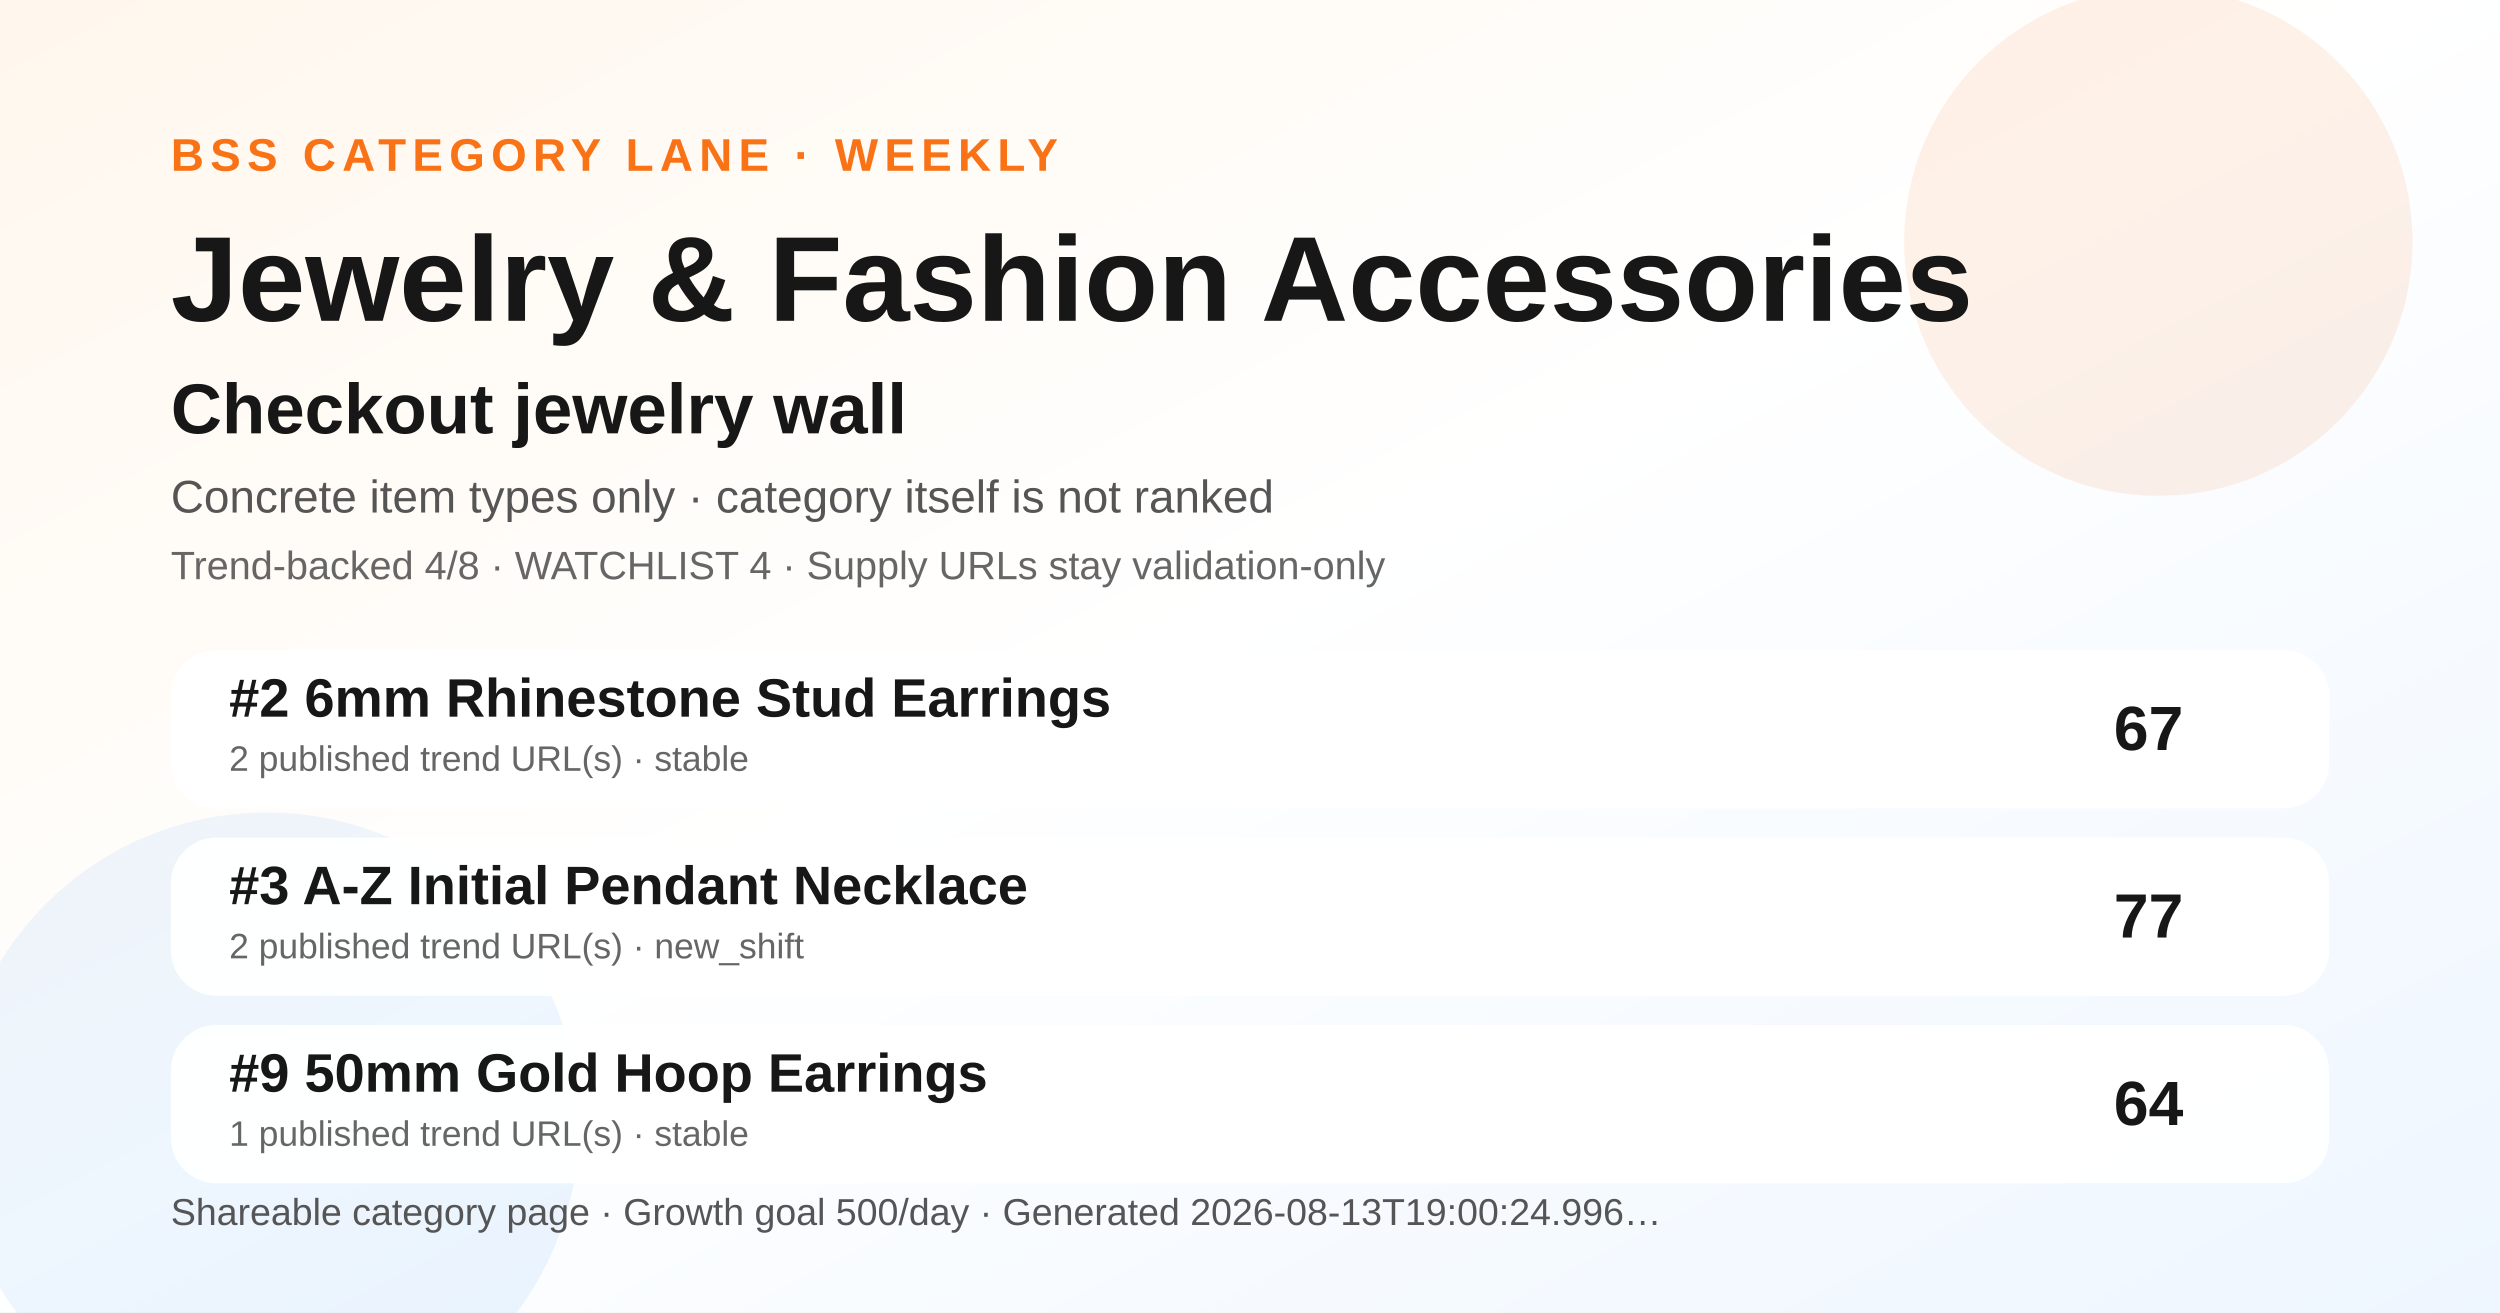
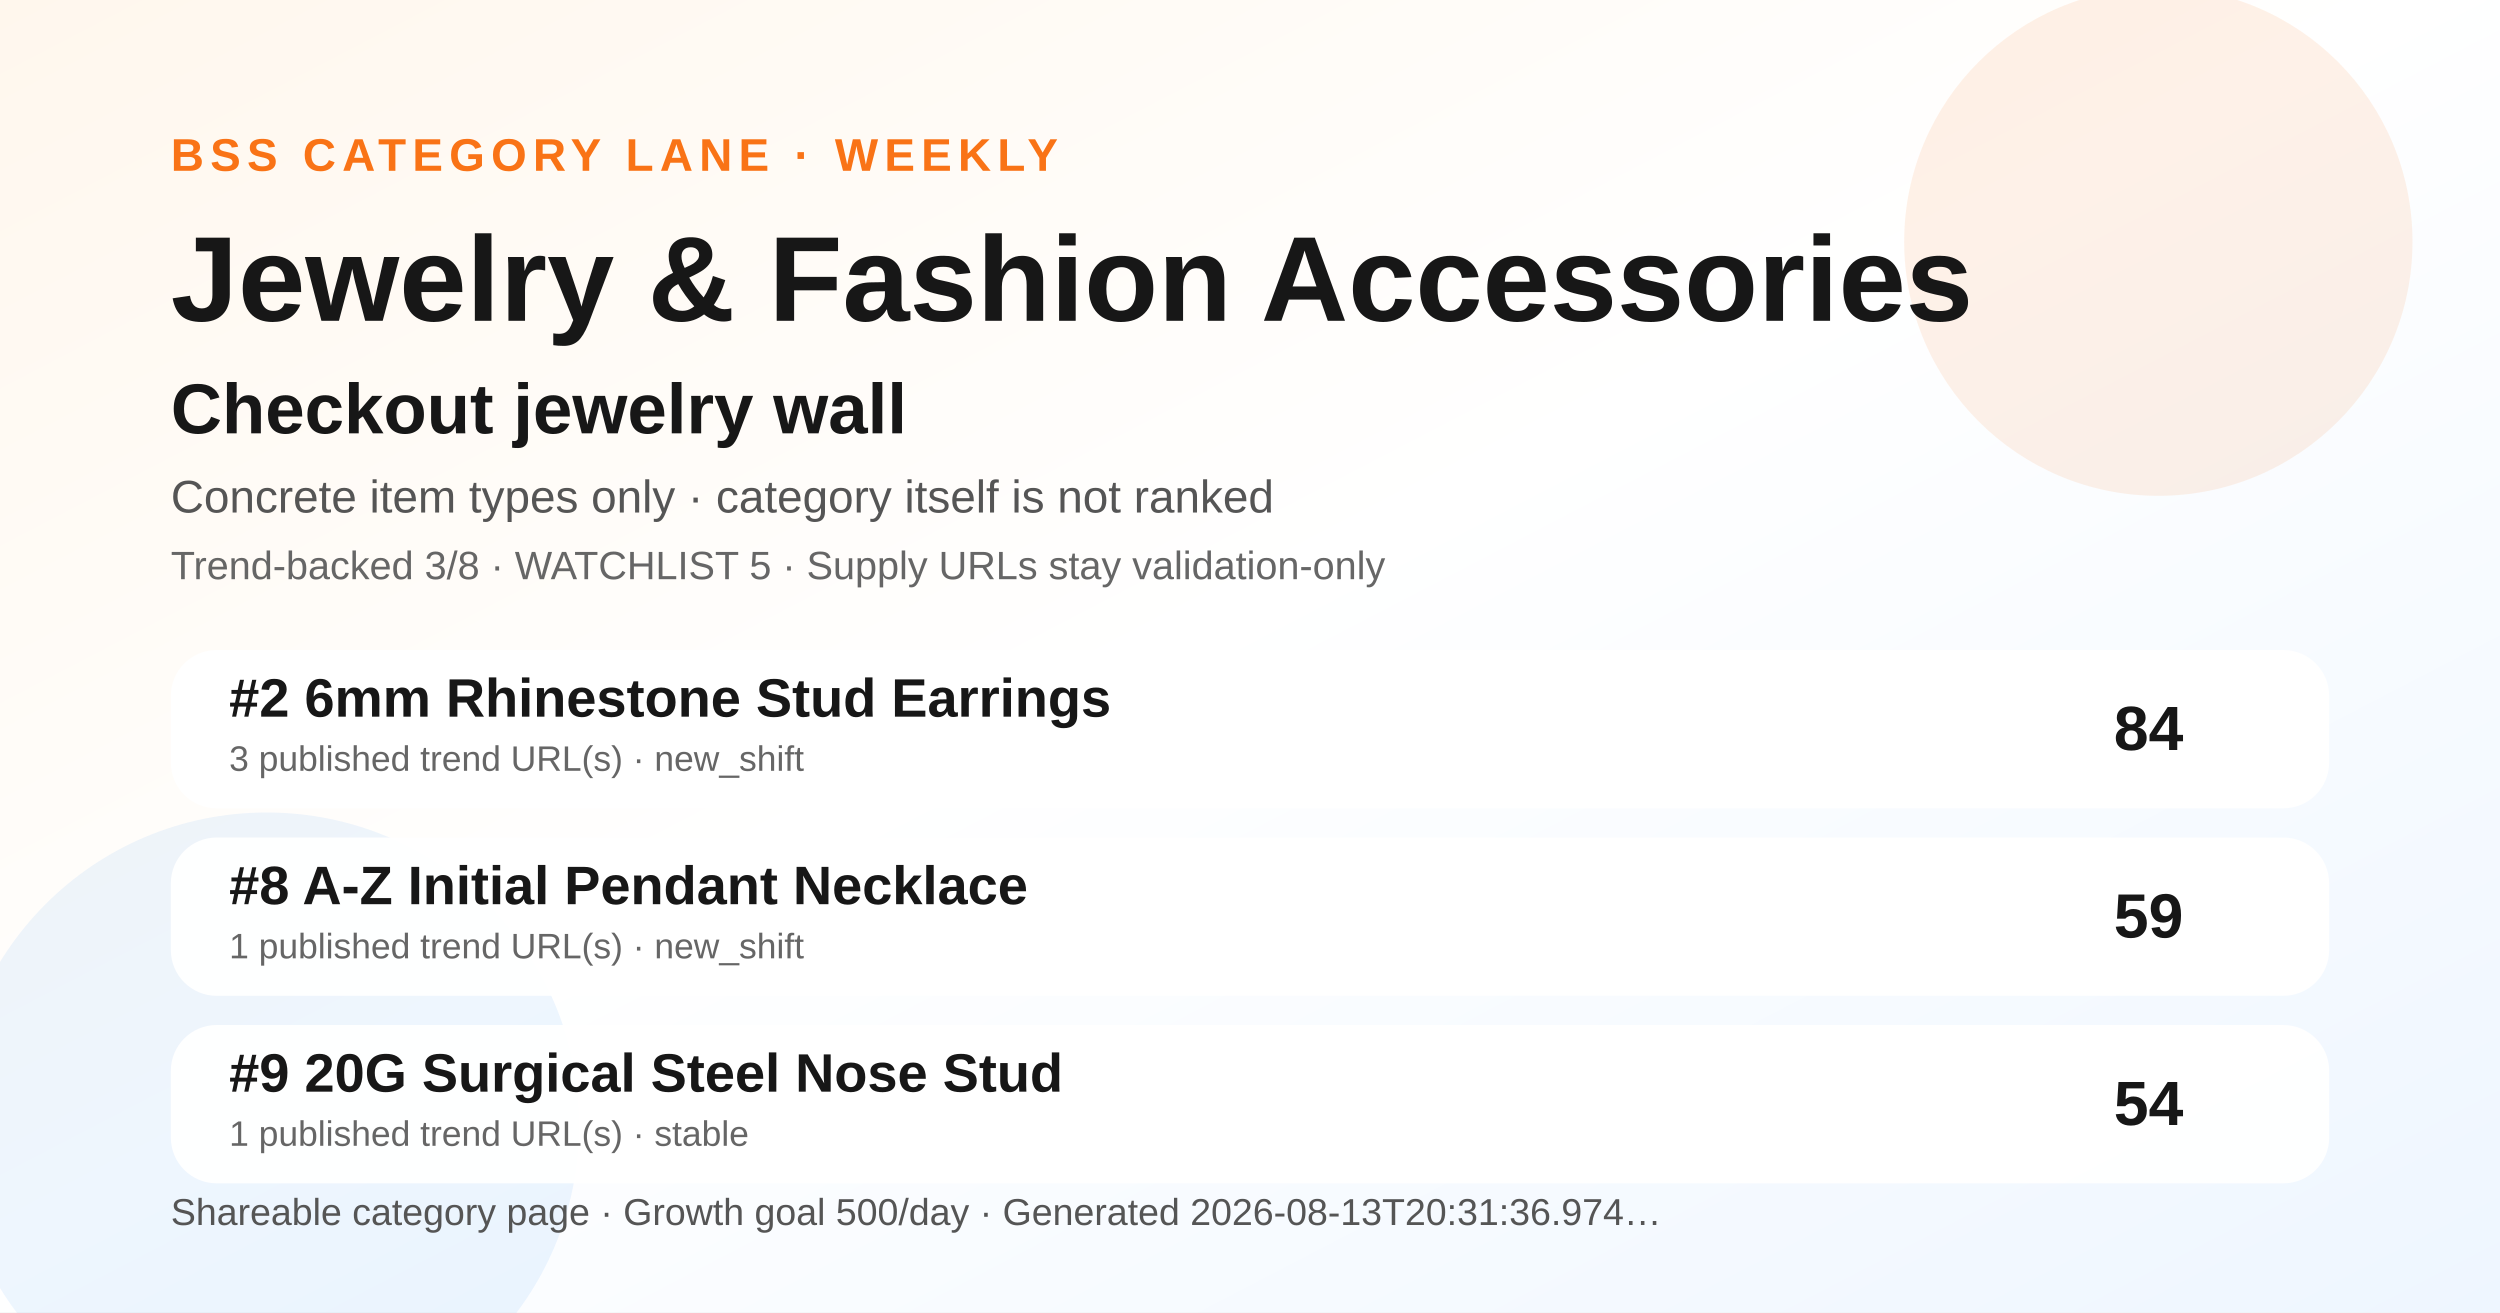
<svg xmlns="http://www.w3.org/2000/svg" width="1200" height="630" viewBox="0 0 1200 630" role="img" aria-label="Jewelry &amp; Fashion Accessories BSS category ranking social preview">
  <defs>
    <linearGradient id="bg" x1="0" y1="0" x2="1" y2="1">
      <stop offset="0" stop-color="#fff7ed" />
      <stop offset="0.48" stop-color="#ffffff" />
      <stop offset="1" stop-color="#eef6ff" />
    </linearGradient>
  </defs>
  <rect width="1200" height="630" fill="url(#bg)" />
  <circle cx="1036" cy="116" r="122" fill="#f97316" opacity="0.10" />
  <circle cx="128" cy="540" r="150" fill="#0072f5" opacity="0.07" />
  <text x="82" y="82" font-family="Arial, Helvetica, sans-serif" font-size="22" font-weight="700" fill="#f97316" letter-spacing="3">BSS CATEGORY LANE · WEEKLY</text>
  <text x="82" y="154" font-family="Arial, Helvetica, sans-serif" font-size="58" font-weight="800" fill="#171717">Jewelry &amp; Fashion Accessories</text>
  <text x="82" y="208" font-family="Arial, Helvetica, sans-serif" font-size="34" font-weight="800" fill="#171717">Checkout jewelry wall</text>
  <text x="82" y="246" font-family="Arial, Helvetica, sans-serif" font-size="22" fill="#555555">Concrete item types only · category itself is not ranked</text>
-   <text x="82" y="278" font-family="Arial, Helvetica, sans-serif" font-size="19" fill="#666666">Trend-backed 4/8 · WATCHLIST 4 · Supply URLs stay validation-only</text>
+   <text x="82" y="278" font-family="Arial, Helvetica, sans-serif" font-size="19" fill="#666666">Trend-backed 3/8 · WATCHLIST 5 · Supply URLs stay validation-only</text>
  <g transform="translate(82 312)">
    <rect width="1036" height="76" rx="22" fill="#ffffff" opacity="0.96" />
    <text x="28" y="32" font-family="Arial, Helvetica, sans-serif" font-size="26" font-weight="700" fill="#171717">#2 6mm Rhinestone Stud Earrings</text>
-     <text x="28" y="58" font-family="Arial, Helvetica, sans-serif" font-size="17" fill="#666666">2 published trend URL(s) · stable</text>
-     <text x="966" y="48" text-anchor="end" font-family="Arial, Helvetica, sans-serif" font-size="30" font-weight="700" fill="#171717">67</text>
+     <text x="28" y="58" font-family="Arial, Helvetica, sans-serif" font-size="17" fill="#666666">3 published trend URL(s) · new_shift</text>
+     <text x="966" y="48" text-anchor="end" font-family="Arial, Helvetica, sans-serif" font-size="30" font-weight="700" fill="#171717">84</text>
  </g>
  <g transform="translate(82 402)">
    <rect width="1036" height="76" rx="22" fill="#ffffff" opacity="0.96" />
-     <text x="28" y="32" font-family="Arial, Helvetica, sans-serif" font-size="26" font-weight="700" fill="#171717">#3 A-Z Initial Pendant Necklace</text>
-     <text x="28" y="58" font-family="Arial, Helvetica, sans-serif" font-size="17" fill="#666666">2 published trend URL(s) · new_shift</text>
-     <text x="966" y="48" text-anchor="end" font-family="Arial, Helvetica, sans-serif" font-size="30" font-weight="700" fill="#171717">77</text>
+     <text x="28" y="32" font-family="Arial, Helvetica, sans-serif" font-size="26" font-weight="700" fill="#171717">#8 A-Z Initial Pendant Necklace</text>
+     <text x="28" y="58" font-family="Arial, Helvetica, sans-serif" font-size="17" fill="#666666">1 published trend URL(s) · new_shift</text>
+     <text x="966" y="48" text-anchor="end" font-family="Arial, Helvetica, sans-serif" font-size="30" font-weight="700" fill="#171717">59</text>
  </g>
  <g transform="translate(82 492)">
    <rect width="1036" height="76" rx="22" fill="#ffffff" opacity="0.96" />
-     <text x="28" y="32" font-family="Arial, Helvetica, sans-serif" font-size="26" font-weight="700" fill="#171717">#9 50mm Gold Hoop Earrings</text>
+     <text x="28" y="32" font-family="Arial, Helvetica, sans-serif" font-size="26" font-weight="700" fill="#171717">#9 20G Surgical Steel Nose Stud</text>
    <text x="28" y="58" font-family="Arial, Helvetica, sans-serif" font-size="17" fill="#666666">1 published trend URL(s) · stable</text>
-     <text x="966" y="48" text-anchor="end" font-family="Arial, Helvetica, sans-serif" font-size="30" font-weight="700" fill="#171717">64</text>
+     <text x="966" y="48" text-anchor="end" font-family="Arial, Helvetica, sans-serif" font-size="30" font-weight="700" fill="#171717">54</text>
  </g>
  <g transform="translate(82 588)">
-     <text font-family="Arial, Helvetica, sans-serif" font-size="18" fill="#555555">Shareable category page · Growth goal 500/day · Generated 2026-08-13T19:00:24.996…</text>
+     <text font-family="Arial, Helvetica, sans-serif" font-size="18" fill="#555555">Shareable category page · Growth goal 500/day · Generated 2026-08-13T20:31:36.974…</text>
  </g>
</svg>
